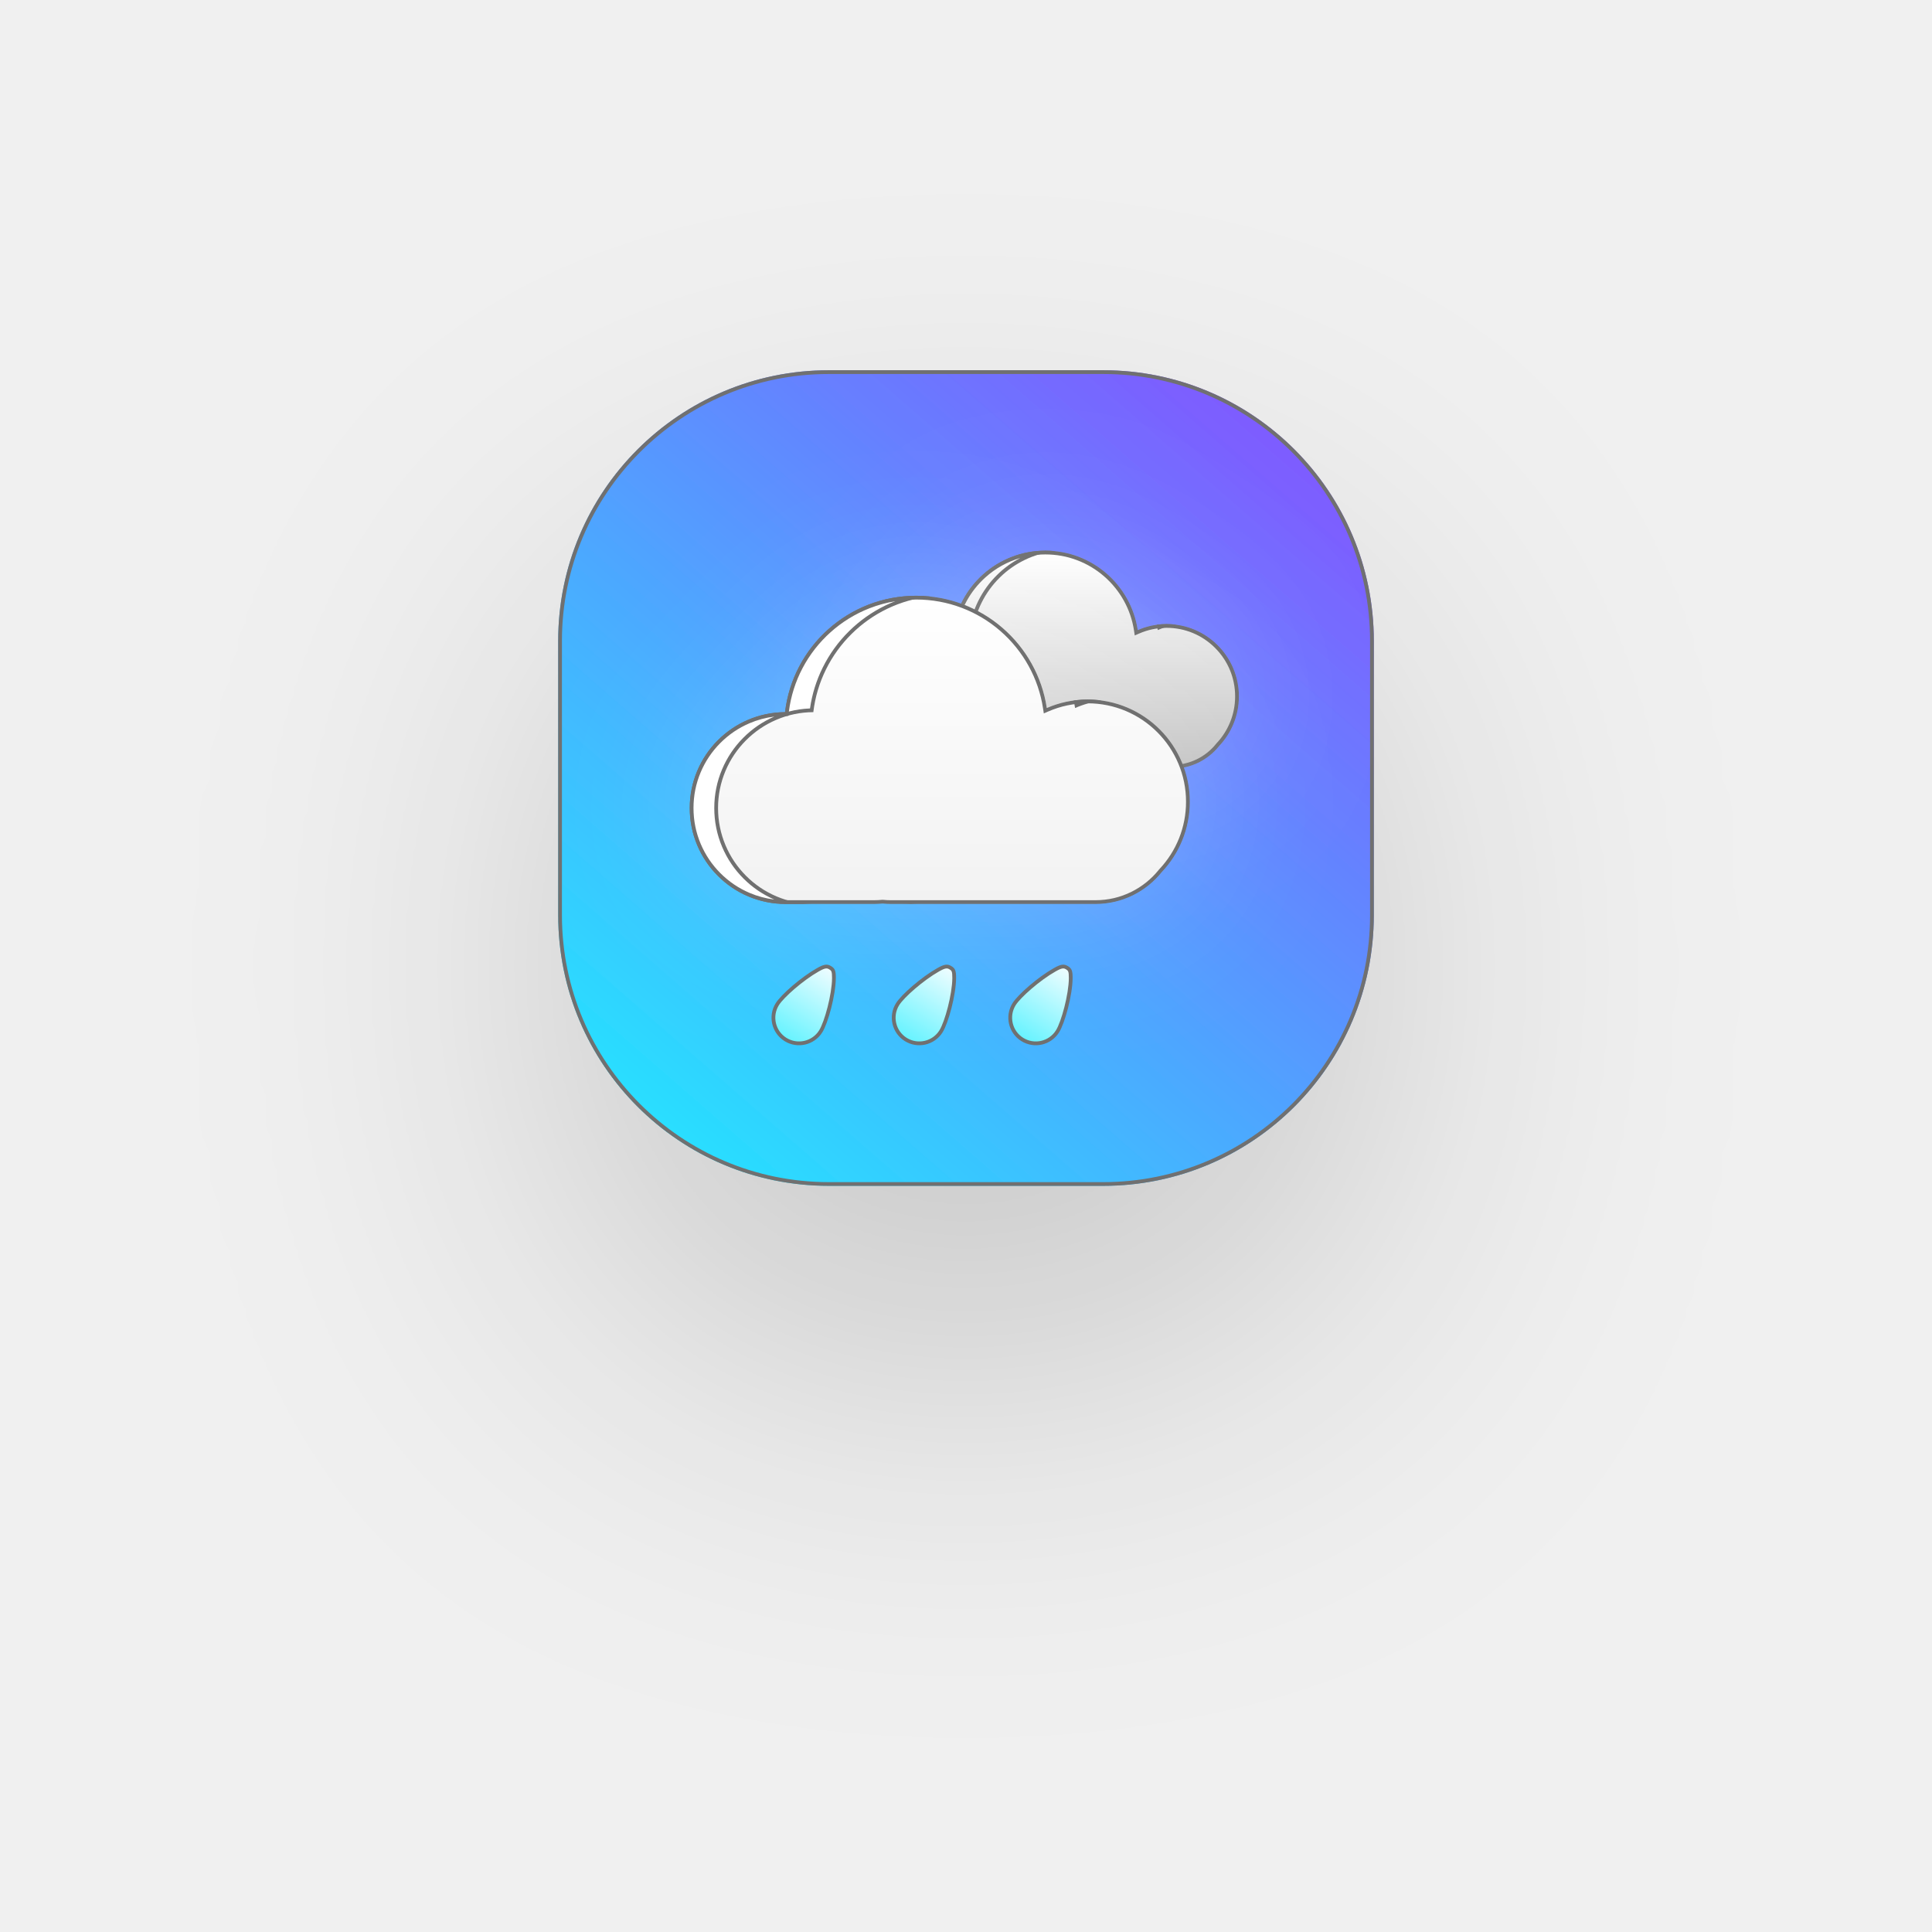
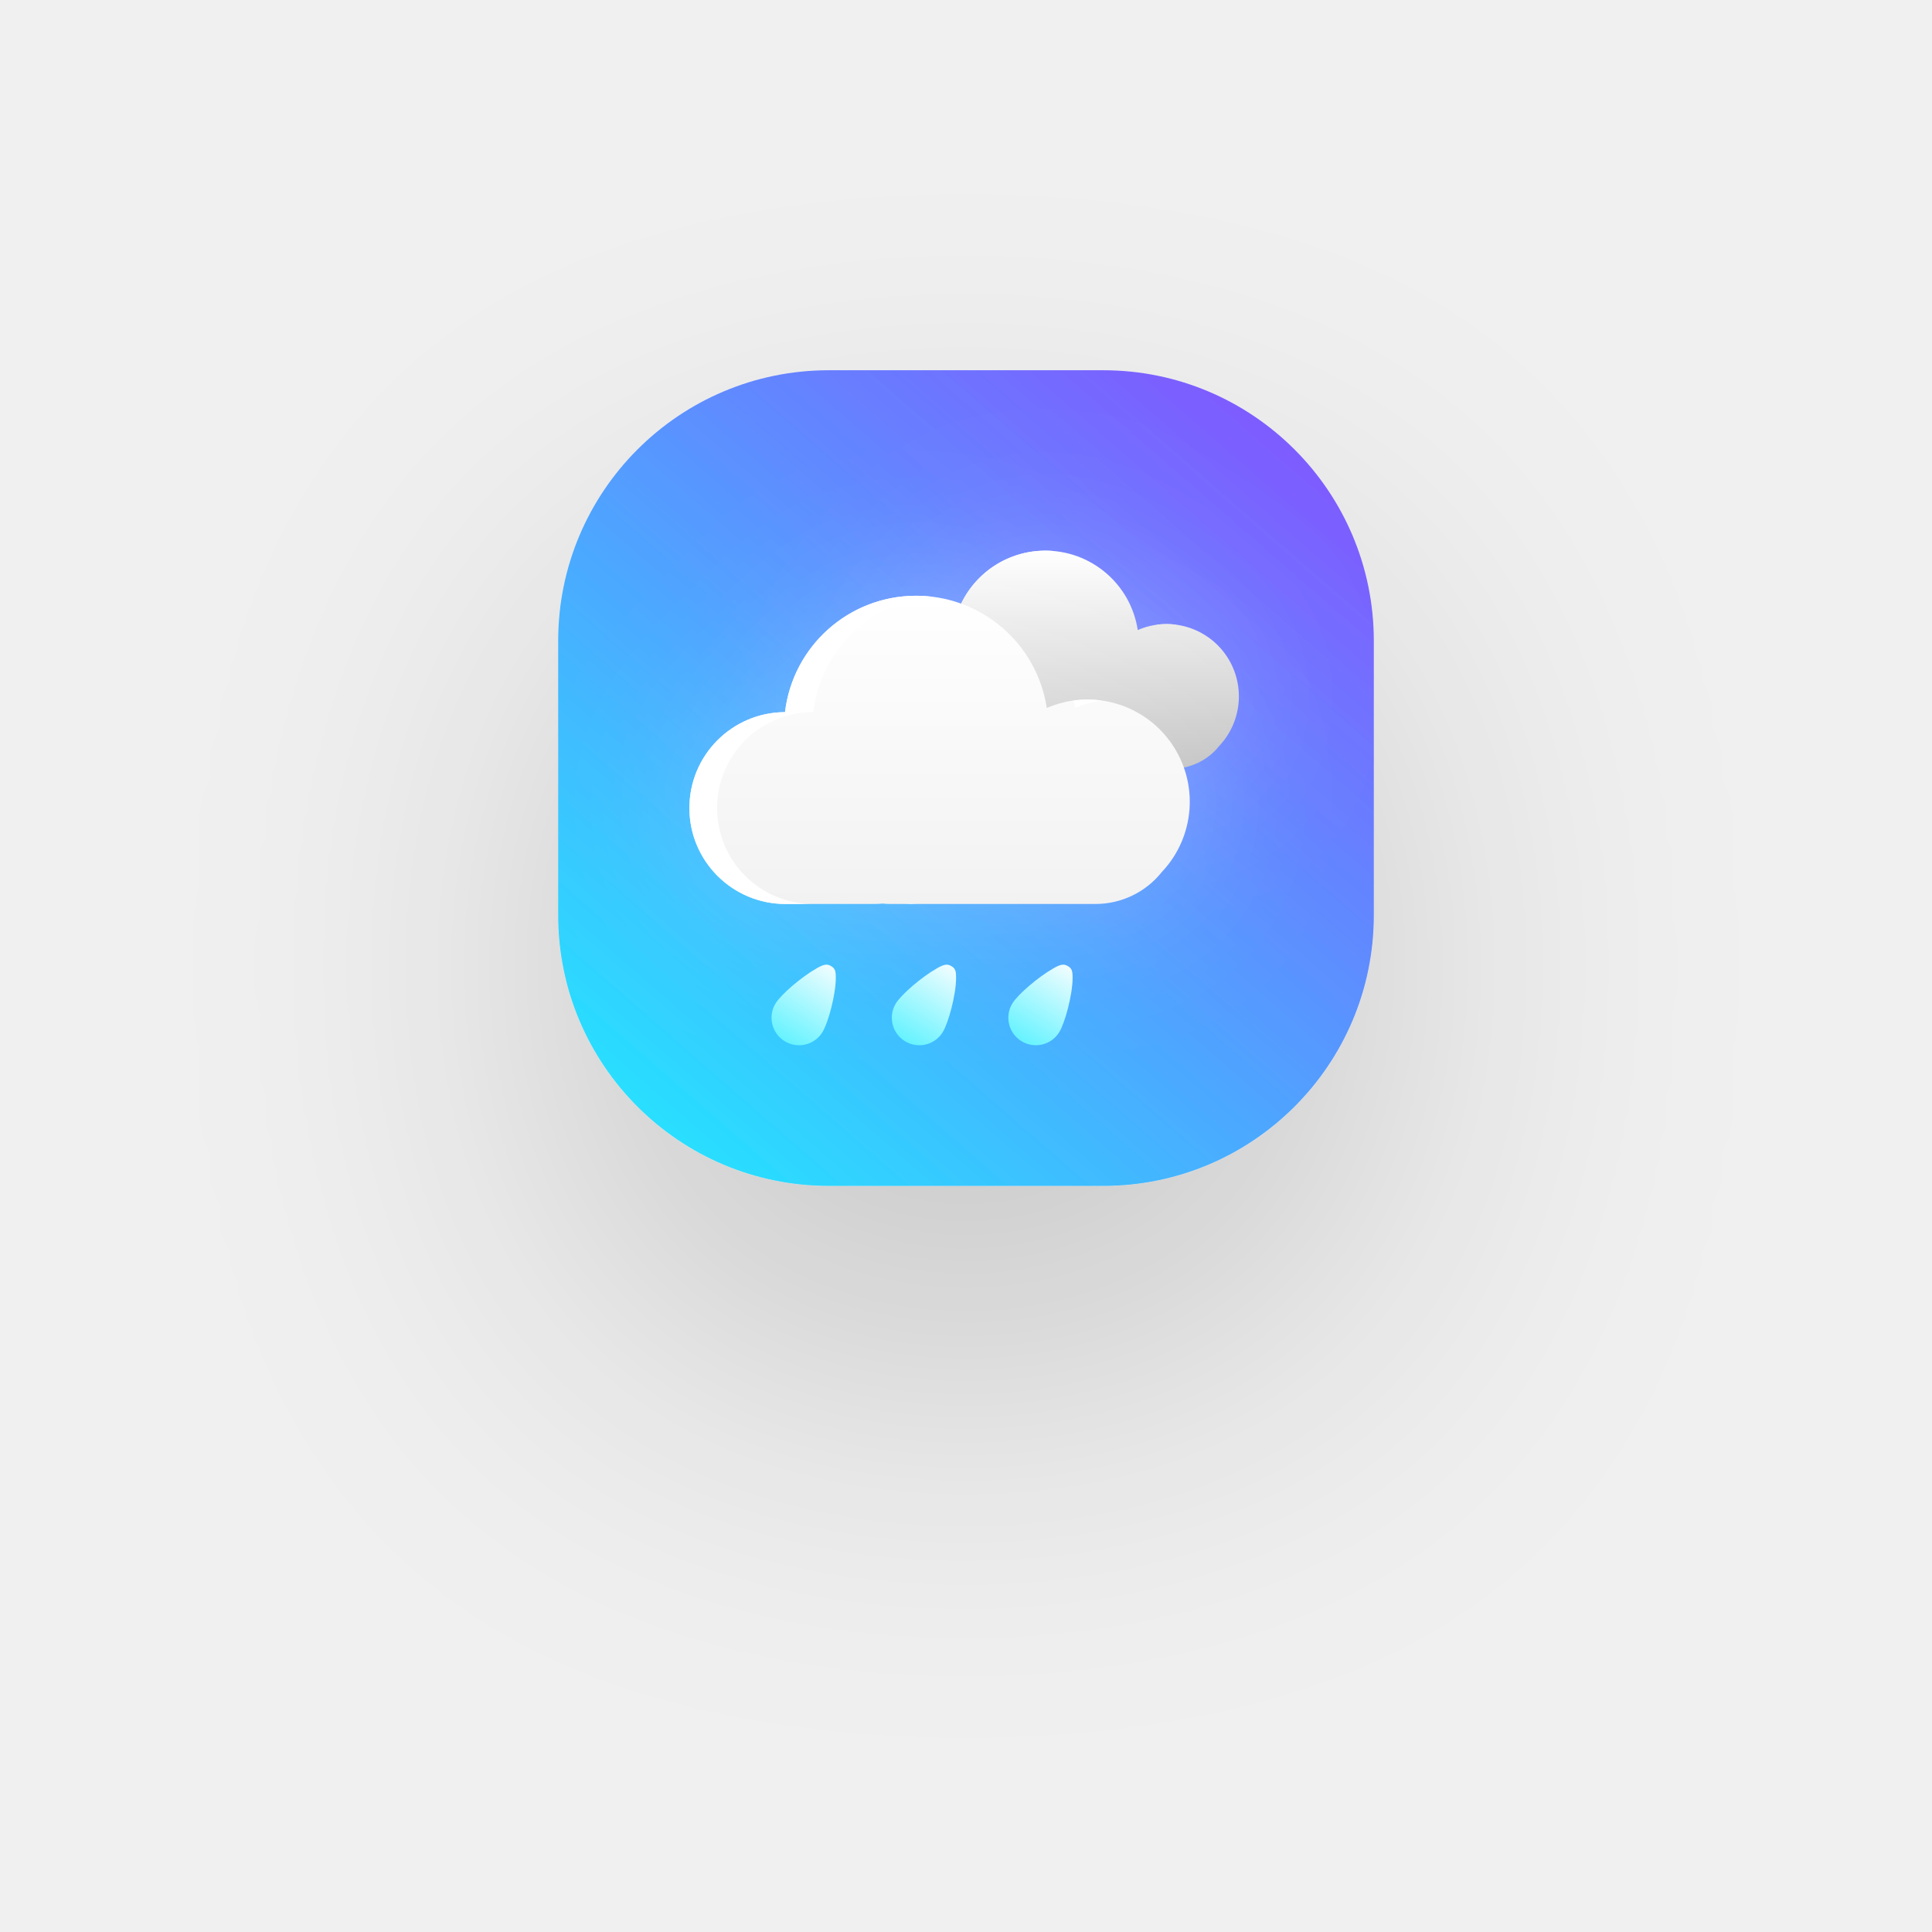
<svg xmlns="http://www.w3.org/2000/svg" width="514" height="514" viewBox="0 0 514 514">
  <defs>
-     <style>
-       .cls-1 {
-         stroke: #707070;
-         fill: url(#linear-gradient);
-       }
- 
-       .cls-2 {
-         fill: url(#linear-gradient-2);
-       }
- 
-       .cls-3 {
-         fill: url(#linear-gradient-4);
-       }
- 
-       .cls-4 {
-         fill: #fff;
-       }
- 
-       .cls-5 {
-         fill: url(#linear-gradient-5);
-       }
- 
-       .cls-6, .cls-8 {
-         stroke: none;
-       }
- 
-       .cls-7 {
-         fill: none;
-       }
- 
-       .cls-8 {
-         fill: #707070;
-       }
- 
-       .cls-9 {
-         filter: url(#clouds-2);
-       }
- 
-       .cls-10 {
-         filter: url(#clouds);
-       }
- 
-       .cls-11 {
-         filter: url(#Rectangle_19);
-       }
-     </style>
    <linearGradient id="linear-gradient" x1="0.872" y1="0.093" x2="0.142" y2="0.932" gradientUnits="objectBoundingBox">
      <stop offset="0" stop-color="#7d5dff" />
      <stop offset="1" stop-color="#29deff" />
    </linearGradient>
    <filter id="Rectangle_19" x="0" y="0" width="514" height="514" filterUnits="userSpaceOnUse">
      <feOffset dy="50" input="SourceAlpha" />
      <feGaussianBlur stdDeviation="49.5" result="blur" />
      <feFlood flood-opacity="0.161" />
      <feComposite operator="in" in2="blur" />
      <feComposite in="SourceGraphic" />
    </filter>
    <linearGradient id="linear-gradient-2" x1="0.5" x2="0.5" y2="1" gradientUnits="objectBoundingBox">
      <stop offset="0" stop-color="#fff" />
      <stop offset="1" stop-color="#c3c3c3" />
    </linearGradient>
    <filter id="clouds" x="175.5" y="86.5" width="214.102" height="178" filterUnits="userSpaceOnUse">
      <feOffset input="SourceAlpha" />
      <feGaussianBlur stdDeviation="20" result="blur-2" />
      <feFlood flood-color="#fff" flood-opacity="0.2" />
      <feComposite operator="in" in2="blur-2" />
      <feComposite in="SourceGraphic" />
    </filter>
    <linearGradient id="linear-gradient-4" x1="0.5" x2="0.5" y2="1" gradientUnits="objectBoundingBox">
      <stop offset="0" stop-color="#fff" />
      <stop offset="1" stop-color="#f2f2f2" />
    </linearGradient>
    <filter id="clouds-2" x="123.5" y="98.5" width="253.041" height="202" filterUnits="userSpaceOnUse">
      <feOffset input="SourceAlpha" />
      <feGaussianBlur stdDeviation="20" result="blur-3" />
      <feFlood flood-color="#fff" flood-opacity="0.2" />
      <feComposite operator="in" in2="blur-3" />
      <feComposite in="SourceGraphic" />
    </filter>
    <linearGradient id="linear-gradient-5" x1="0.5" x2="0.5" y2="1" gradientUnits="objectBoundingBox">
      <stop offset="0" stop-color="#f0fdff" />
      <stop offset="1" stop-color="#65f3ff" />
    </linearGradient>
  </defs>
  <g id="Rain" transform="translate(-338.5 -90.5)">
-     <g class="cls-11" transform="matrix(1, 0, 0, 1, 338.5, 90.5)">
-       <g id="Rectangle_19-2" data-name="Rectangle 19" class="cls-1" transform="translate(148.5 98.5)">
-         <rect class="cls-6" width="217" height="217" rx="72" />
-         <rect class="cls-7" x="0.5" y="0.5" width="216" height="216" rx="71.5" />
-       </g>
+     <g transform="matrix(1, 0, 0, 1, 338.5, 90.5)" filter="url(#Rectangle_19)">
+       <rect id="Rectangle_19-2" data-name="Rectangle 19" width="217" height="217" rx="72" transform="translate(148.5 98.5)" fill="url(#linear-gradient)" />
    </g>
    <g id="Group_33" data-name="Group 33">
      <g id="Group_32" data-name="Group 32" transform="translate(408 -24)">
-         <g class="cls-10" transform="matrix(1, 0, 0, 1, -69.5, 114.5)">
-           <g id="clouds-3" data-name="clouds" class="cls-2" transform="translate(235.5 146.5)">
-             <path class="cls-6" d="M 76.347 57.5 L 37.877 57.5 C 37.368 57.5 36.854 57.475 36.349 57.425 L 36.301 57.42 L 36.254 57.425 C 35.715 57.474 35.166 57.5 34.623 57.5 L 18.051 57.5 C 13.363 57.5 8.956 55.674 5.641 52.359 C 2.326 49.045 0.5 44.637 0.5 39.949 C 0.5 35.282 2.312 30.888 5.602 27.578 C 8.891 24.269 13.27 22.429 17.933 22.398 L 18.374 22.395 L 18.426 21.957 C 19.123 16.081 21.948 10.661 26.38 6.697 C 30.848 2.701 36.612 0.5 42.612 0.5 C 45.598 0.5 48.514 1.034 51.278 2.086 C 53.949 3.103 56.403 4.573 58.571 6.455 C 62.952 10.258 65.837 15.494 66.696 21.198 L 66.793 21.842 L 67.391 21.582 C 69.753 20.553 72.269 20.031 74.867 20.031 C 77.397 20.031 79.85 20.526 82.16 21.503 C 84.39 22.446 86.394 23.797 88.115 25.518 C 89.836 27.239 91.186 29.242 92.13 31.473 C 93.107 33.783 93.602 36.236 93.602 38.766 C 93.602 43.574 91.783 48.146 88.479 51.638 L 88.465 51.653 L 88.452 51.669 C 85.494 55.375 81.082 57.5 76.347 57.5 Z" />
-             <path class="cls-8" d="M 76.347 57 C 80.929 57 85.199 54.943 88.061 51.358 L 88.087 51.325 L 88.116 51.294 C 91.331 47.895 93.102 43.446 93.102 38.766 C 93.102 33.895 91.205 29.316 87.761 25.872 C 84.317 22.428 79.738 20.531 74.867 20.531 C 72.338 20.531 69.889 21.039 67.59 22.041 L 66.396 22.561 L 66.202 21.273 C 65.361 15.686 62.534 10.557 58.243 6.833 C 56.119 4.989 53.716 3.55 51.1 2.554 C 48.393 1.523 45.537 1 42.612 1 C 36.735 1 31.089 3.155 26.713 7.069 C 22.372 10.953 19.605 16.261 18.923 22.016 L 18.819 22.892 L 17.936 22.898 C 13.406 22.928 9.152 24.715 5.957 27.93 C 2.76 31.146 1 35.415 1 39.949 C 1 44.504 2.774 48.785 5.994 52.006 C 9.215 55.226 13.497 57 18.051 57 L 34.623 57 C 35.151 57 35.684 56.975 36.208 56.927 L 36.303 56.918 L 36.397 56.927 C 36.886 56.975 37.384 57 37.877 57 L 76.347 57 M 76.347 58 L 37.877 58 C 37.345 58 36.819 57.973 36.3 57.923 C 35.748 57.973 35.188 58 34.623 58 L 18.051 58 C 8.082 58 1.684570293036813e-06 49.919 1.684570293036813e-06 39.949 C 1.684570293036813e-06 30.021 8.016 21.964 17.929 21.898 C 19.392 9.565 29.885 1.635742137295892e-06 42.612 1.635742137295892e-06 C 55.072 1.635742137295892e-06 65.39 9.166 67.191 21.124 C 69.543 20.099 72.138 19.531 74.867 19.531 C 85.49 19.531 94.102 28.142 94.102 38.766 C 94.102 43.884 92.103 48.535 88.843 51.981 C 85.915 55.65 81.406 58 76.347 58 Z" />
-           </g>
+         <g transform="matrix(1, 0, 0, 1, -69.5, 114.5)" filter="url(#clouds)">
+           <path id="clouds-3" data-name="clouds" d="M37.877,58q-.8,0-1.577-.077Q35.472,58,34.623,58H18.051a18.051,18.051,0,0,1-.122-36.1,24.86,24.86,0,0,1,49.261-.774A19.237,19.237,0,0,1,88.843,51.981,15.949,15.949,0,0,1,76.347,58Z" transform="translate(235.5 146.5)" fill="url(#linear-gradient-2)" />
        </g>
-         <g id="Subtraction_3" data-name="Subtraction 3" class="cls-2" transform="translate(166 261)">
-           <path class="cls-6" d="M 17.308 57.484 C 15.201 57.397 13.156 56.94 11.22 56.121 C 9.13 55.237 7.253 53.971 5.641 52.359 C 4.029 50.747 2.763 48.87 1.879 46.781 C 0.964 44.617 0.5 42.319 0.5 39.949 C 0.5 35.282 2.312 30.888 5.602 27.577 C 8.74 24.42 12.872 22.6 17.295 22.413 C 14.658 23.326 12.243 24.836 10.219 26.872 C 6.741 30.372 4.826 35.016 4.826 39.949 C 4.826 42.453 5.317 44.883 6.284 47.17 C 7.219 49.379 8.556 51.363 10.26 53.066 C 11.963 54.77 13.947 56.107 16.156 57.042 C 16.536 57.202 16.92 57.35 17.308 57.484 Z M 18.413 22.066 L 18.426 21.957 C 19.123 16.081 21.948 10.661 26.38 6.697 C 30.34 3.155 35.318 1.024 40.576 0.585 C 39.338 0.96 38.129 1.43 36.956 1.995 C 34.421 3.215 32.118 4.84 30.11 6.825 C 28.103 8.809 26.453 11.093 25.204 13.613 C 23.987 16.07 23.184 18.689 22.815 21.406 C 21.309 21.451 19.834 21.674 18.413 22.066 Z M 72.909 20.419 C 72.892 20.325 72.875 20.231 72.857 20.138 C 73.204 20.101 73.552 20.073 73.901 20.056 C 73.567 20.168 73.236 20.289 72.909 20.419 Z" />
-           <path class="cls-8" d="M 13.937 56.501 C 12.468 55.663 11.118 54.632 9.906 53.42 C 8.157 51.671 6.783 49.634 5.824 47.365 C 4.83 45.016 4.326 42.521 4.326 39.949 C 4.326 34.883 6.293 30.114 9.864 26.52 C 11.091 25.285 12.458 24.24 13.929 23.397 C 10.933 24.138 8.187 25.686 5.957 27.93 C 2.76 31.146 1 35.415 1 39.949 C 1 42.251 1.451 44.484 2.34 46.586 C 3.198 48.616 4.428 50.44 5.994 52.006 C 7.561 53.572 9.384 54.801 11.415 55.66 C 12.236 56.008 13.078 56.288 13.937 56.501 M 19.004 21.399 C 20.104 21.142 21.232 20.982 22.379 20.923 C 22.779 18.301 23.577 15.771 24.756 13.391 C 26.029 10.822 27.713 8.493 29.759 6.47 C 31.589 4.66 33.661 3.143 35.927 1.953 C 32.54 2.941 29.389 4.676 26.714 7.069 C 22.527 10.813 19.805 15.882 19.004 21.399 M 42.95 58 L 40.069 58 C 40.583 57.996 41.107 57.97 41.627 57.922 C 42.062 57.965 42.507 57.991 42.95 57.998 L 42.95 58 Z M 23.105 58 L 18.051 58 C 15.614 58 13.25 57.522 11.025 56.581 C 8.875 55.672 6.945 54.371 5.287 52.713 C 3.629 51.055 2.328 49.125 1.419 46.975 C 0.477 44.75 3.718397238117177e-06 42.386 3.718397238117177e-06 39.949 C 3.718397238117177e-06 35.149 1.864 30.63 5.247 27.225 C 8.63 23.822 13.134 21.93 17.93 21.898 C 18.641 15.901 21.524 10.369 26.047 6.324 C 30.606 2.246 36.489 1.635742137295892e-06 42.612 1.635742137295892e-06 C 43.5 1.635742137295892e-06 44.396 0.047 45.275 0.141 C 42.454 0.441 39.728 1.216 37.173 2.445 C 34.688 3.641 32.43 5.234 30.462 7.181 C 28.494 9.126 26.876 11.365 25.652 13.835 C 24.396 16.371 23.59 19.084 23.256 21.898 C 18.46 21.93 13.956 23.821 10.574 27.225 C 7.19 30.63 5.326 35.149 5.326 39.949 C 5.326 42.386 5.803 44.75 6.745 46.975 C 7.654 49.125 8.956 51.055 10.613 52.713 C 12.271 54.371 14.202 55.672 16.351 56.581 C 18.492 57.487 20.765 57.963 23.105 57.998 L 23.105 58 Z M 72.518 21.124 L 72.517 21.123 C 72.446 20.651 72.36 20.174 72.262 19.706 C 73.122 19.589 73.999 19.531 74.867 19.531 C 75.758 19.531 76.654 19.592 77.53 19.714 C 75.804 19.953 74.118 20.426 72.519 21.123 L 72.518 21.124 Z" />
-         </g>
+         <path id="Subtraction_3" data-name="Subtraction 3" d="M42.95,58H40.069c.514,0,1.038-.029,1.558-.077.435.043.88.068,1.323.075ZM23.1,58H18.051a18.051,18.051,0,0,1-.122-36.1A24.86,24.86,0,0,1,42.612,0a25.243,25.243,0,0,1,2.663.141A24.842,24.842,0,0,0,23.256,21.9,18.051,18.051,0,0,0,23.1,58ZM72.518,21.124h0c-.071-.472-.157-.949-.256-1.417a19.482,19.482,0,0,1,5.269.008,19.1,19.1,0,0,0-5.012,1.41Z" transform="translate(166 261)" fill="url(#linear-gradient-2)" />
      </g>
      <g id="Group_31" data-name="Group 31" transform="translate(356 -12)">
-         <g class="cls-9" transform="matrix(1, 0, 0, 1, -17.5, 102.5)">
-           <g id="clouds-4" data-name="clouds" class="cls-3" transform="translate(183.5 158.5)">
-             <path class="cls-6" d="M 107.939 81.5 L 53.551 81.5 C 52.823 81.5 52.089 81.464 51.369 81.394 L 51.322 81.389 L 51.275 81.393 C 50.506 81.464 49.724 81.5 48.949 81.5 L 25.52 81.5 C 22.143 81.5 18.866 80.838 15.782 79.534 C 12.802 78.274 10.127 76.47 7.829 74.172 C 5.53 71.874 3.726 69.198 2.466 66.219 C 1.161 63.134 0.5 59.858 0.5 56.479 C 0.5 53.115 1.156 49.851 2.451 46.777 C 3.701 43.808 5.492 41.139 7.773 38.843 C 10.054 36.548 12.712 34.741 15.672 33.472 C 18.735 32.159 21.992 31.482 25.352 31.46 L 25.793 31.457 L 25.845 31.019 C 26.836 22.661 30.854 14.952 37.158 9.314 C 40.268 6.533 43.806 4.358 47.674 2.851 C 51.679 1.291 55.908 0.5 60.245 0.5 C 64.491 0.5 68.637 1.259 72.569 2.756 C 76.368 4.203 79.858 6.294 82.942 8.971 C 89.173 14.379 93.277 21.825 94.5 29.938 L 94.597 30.583 L 95.194 30.322 C 98.56 28.856 102.144 28.112 105.847 28.112 C 109.451 28.112 112.947 28.818 116.237 30.21 C 119.416 31.554 122.271 33.479 124.722 35.931 C 127.174 38.382 129.099 41.237 130.443 44.416 C 131.835 47.707 132.541 51.202 132.541 54.806 C 132.541 61.656 129.95 68.169 125.245 73.144 L 125.231 73.159 L 125.217 73.176 C 123.192 75.714 120.587 77.811 117.683 79.241 C 114.638 80.74 111.359 81.5 107.939 81.5 Z" />
-             <path class="cls-8" d="M 107.939 81 C 111.282 81 114.486 80.257 117.462 78.792 C 120.3 77.395 122.847 75.345 124.827 72.864 L 124.853 72.831 L 124.882 72.8 C 129.498 67.918 132.041 61.528 132.041 54.806 C 132.041 51.27 131.348 47.839 129.983 44.611 C 128.663 41.492 126.775 38.69 124.369 36.284 C 121.963 33.878 119.161 31.989 116.042 30.67 C 112.814 29.304 109.384 28.612 105.847 28.612 C 102.213 28.612 98.696 29.342 95.394 30.781 L 94.2 31.301 L 94.006 30.013 C 92.801 22.017 88.755 14.678 82.614 9.348 C 79.574 6.71 76.135 4.649 72.391 3.224 C 68.517 1.748 64.43 1 60.245 1 C 55.971 1 51.802 1.78 47.856 3.317 C 44.043 4.802 40.556 6.945 37.492 9.686 C 31.278 15.244 27.318 22.841 26.341 31.077 L 26.237 31.954 L 25.355 31.96 C 22.062 31.981 18.871 32.645 15.869 33.931 C 12.968 35.175 10.363 36.946 8.128 39.195 C 5.892 41.445 4.137 44.062 2.912 46.971 C 1.643 49.983 1 53.182 1 56.479 C 1 59.79 1.648 63.001 2.927 66.024 C 4.162 68.944 5.93 71.566 8.182 73.818 C 10.434 76.07 13.057 77.838 15.976 79.073 C 18.999 80.352 22.21 81 25.52 81 L 48.949 81 C 49.709 81 50.476 80.965 51.229 80.895 L 51.323 80.887 L 51.418 80.896 C 52.122 80.965 52.84 81 53.551 81 L 107.939 81 M 107.939 82 L 53.551 82 C 52.799 82 52.054 81.963 51.321 81.891 C 50.54 81.963 49.748 82 48.949 82 L 25.52 82 C 11.426 82 9.770064025360625e-06 70.574 9.770064025360625e-06 56.479 C 9.770064025360625e-06 42.442 11.334 31.053 25.348 30.96 C 27.417 13.522 42.252 4.954390078637516e-06 60.245 4.954390078637516e-06 C 77.859 4.954390078637516e-06 92.447 12.96 94.994 29.864 C 98.319 28.415 101.989 27.612 105.847 27.612 C 120.866 27.612 133.041 39.787 133.041 54.806 C 133.041 62.041 130.215 68.616 125.608 73.487 C 121.469 78.676 115.092 82 107.939 82 Z" />
-           </g>
+         <g transform="matrix(1, 0, 0, 1, -17.5, 102.5)" filter="url(#clouds-2)">
+           <path id="clouds-4" data-name="clouds" d="M53.551,82q-1.129,0-2.23-.109Q50.15,82,48.949,82H25.52a25.52,25.52,0,0,1-.172-51.04,35.148,35.148,0,0,1,69.646-1.1,27.2,27.2,0,0,1,30.614,43.623A22.55,22.55,0,0,1,107.939,82Z" transform="translate(183.5 158.5)" fill="url(#linear-gradient-4)" />
        </g>
-         <g id="Subtraction_3-2" data-name="Subtraction 3" class="cls-4" transform="translate(166 261)">
-           <path class="cls-6" d="M 25.878 81.5 L 25.52 81.5 C 22.143 81.5 18.866 80.838 15.782 79.534 C 12.802 78.274 10.126 76.47 7.829 74.172 C 5.53 71.874 3.726 69.198 2.466 66.219 C 1.161 63.134 0.5 59.858 0.5 56.479 C 0.5 53.115 1.156 49.851 2.451 46.777 C 3.701 43.808 5.492 41.139 7.773 38.843 C 10.054 36.548 12.712 34.741 15.672 33.472 C 18.736 32.159 21.992 31.482 25.352 31.46 L 25.793 31.457 L 25.845 31.019 C 26.836 22.661 30.854 14.952 37.158 9.314 C 40.268 6.533 43.806 4.358 47.674 2.851 C 51.388 1.404 55.296 0.619 59.303 0.512 C 56.905 1.097 54.576 1.93 52.339 3.007 C 48.776 4.722 45.538 7.006 42.716 9.797 C 39.895 12.586 37.574 15.796 35.819 19.339 C 34.082 22.845 32.945 26.586 32.437 30.467 C 29.098 30.543 25.862 31.245 22.809 32.553 C 19.73 33.873 16.966 35.752 14.595 38.138 C 12.222 40.525 10.36 43.301 9.06 46.389 C 7.713 49.586 7.03 52.981 7.03 56.479 C 7.03 59.992 7.718 63.4 9.075 66.608 C 10.386 69.707 12.262 72.489 14.652 74.879 C 17.041 77.268 19.824 79.144 22.922 80.455 C 23.89 80.864 24.876 81.213 25.878 81.5 Z M 102.918 29.155 C 102.869 28.866 102.816 28.576 102.76 28.288 C 103.78 28.171 104.816 28.112 105.847 28.112 C 105.89 28.112 105.933 28.112 105.976 28.112 C 104.938 28.4 103.917 28.748 102.918 29.155 Z" />
-           <path class="cls-8" d="M 22.497 80.817 C 19.431 79.486 16.674 77.608 14.298 75.232 C 11.863 72.797 9.951 69.961 8.615 66.803 C 7.232 63.533 6.53 60.059 6.53 56.479 C 6.53 52.914 7.226 49.454 8.599 46.195 C 9.924 43.048 11.822 40.218 14.24 37.786 C 16.628 35.383 19.405 33.485 22.497 32.143 C 20.214 32.423 17.994 33.021 15.869 33.932 C 12.968 35.175 10.363 36.946 8.128 39.195 C 5.892 41.445 4.137 44.062 2.911 46.971 C 1.643 49.983 1 53.182 1 56.479 C 1 59.79 1.648 63.001 2.927 66.024 C 4.162 68.944 5.93 71.566 8.182 73.818 C 10.434 76.07 13.057 77.838 15.976 79.073 C 18.069 79.959 20.253 80.542 22.497 80.817 M 26.375 30.806 C 28.205 30.33 30.085 30.054 31.999 29.98 C 32.54 26.195 33.673 22.545 35.371 19.117 C 37.151 15.525 39.504 12.269 42.364 9.441 C 45.226 6.611 48.509 4.295 52.122 2.556 C 52.956 2.155 53.801 1.788 54.658 1.454 C 52.335 1.836 50.061 2.458 47.856 3.317 C 44.043 4.802 40.556 6.945 37.492 9.686 C 31.347 15.182 27.406 22.674 26.375 30.806 M 60.78 82 L 56.602 82 C 57.346 81.996 58.103 81.96 58.851 81.891 C 59.487 81.953 60.136 81.989 60.78 81.998 L 60.78 82 Z M 32.726 82 L 25.52 82 C 22.075 82 18.733 81.325 15.587 79.994 C 12.548 78.709 9.819 76.869 7.475 74.525 C 5.131 72.182 3.291 69.452 2.006 66.413 C 0.675 63.267 1.20178219731315e-05 59.925 1.20178219731315e-05 56.479 C 1.20178219731315e-05 53.048 0.669 49.719 1.99 46.583 C 3.265 43.555 5.092 40.832 7.419 38.491 C 9.745 36.15 12.456 34.307 15.475 33.013 C 18.6 31.673 21.922 30.983 25.349 30.96 C 26.354 22.481 30.43 14.661 36.825 8.941 C 39.979 6.12 43.568 3.914 47.493 2.385 C 51.555 0.803 55.846 7.551792805315927e-06 60.245 7.551792805315927e-06 C 61.502 7.551792805315927e-06 62.768 0.067 64.01 0.199 C 60.021 0.624 56.167 1.72 52.556 3.457 C 49.043 5.148 45.85 7.401 43.067 10.152 C 40.286 12.903 37.998 16.068 36.267 19.561 C 34.491 23.146 33.351 26.981 32.879 30.96 C 29.453 30.983 26.131 31.673 23.006 33.013 C 19.986 34.307 17.276 36.15 14.949 38.491 C 12.622 40.832 10.796 43.555 9.52 46.583 C 8.2 49.719 7.53 53.048 7.53 56.479 C 7.53 59.925 8.205 63.267 9.536 66.413 C 10.821 69.452 12.661 72.182 15.005 74.525 C 17.349 76.869 20.078 78.709 23.117 79.994 C 26.163 81.283 29.396 81.957 32.726 81.998 L 32.726 82 Z M 102.525 29.864 L 102.525 29.863 C 102.424 29.195 102.303 28.521 102.163 27.859 C 103.378 27.695 104.618 27.612 105.847 27.612 C 107.107 27.612 108.374 27.699 109.612 27.871 C 107.17 28.209 104.787 28.878 102.526 29.863 L 102.525 29.864 Z" />
-         </g>
+         <path id="Subtraction_3-2" data-name="Subtraction 3" d="M60.78,82H56.6c.744,0,1.5-.04,2.249-.109.636.062,1.285.1,1.929.107ZM32.726,82H25.52a25.52,25.52,0,0,1-.172-51.04A35.111,35.111,0,0,1,60.245,0,35.691,35.691,0,0,1,64.01.2,35.125,35.125,0,0,0,32.879,30.96,25.52,25.52,0,0,0,32.726,82Zm69.8-52.136h0c-.1-.668-.222-1.342-.362-2a27.552,27.552,0,0,1,7.449.011,27.007,27.007,0,0,0-7.085,1.993Z" transform="translate(166 261)" fill="#fff" />
      </g>
    </g>
    <g id="Group_34" data-name="Group 34" transform="translate(3 6.139)">
-       <g id="Path_1057" data-name="Path 1057" class="cls-5" transform="matrix(0.848, 0.53, -0.53, 0.848, 550.447, 337.535)">
-         <path class="cls-6" d="M 7.314 22.988 C 3.557 22.988 0.5 19.932 0.5 16.174 C 0.5 14.908 0.985 12.609 1.797 10.023 C 2.649 7.311 3.747 4.637 4.81 2.688 C 5.744 0.97 6.283 0.5 7.314 0.5 C 8.182 0.5 8.578 0.649 9.606 2.321 C 11.893 6.028 14.128 13.387 14.128 16.174 C 14.128 19.932 11.071 22.988 7.314 22.988 Z" />
-         <path class="cls-8" d="M 7.314 1 C 6.607 1 6.198 1.182 5.249 2.927 C 2.961 7.125 1 13.72 1 16.174 C 1 19.656 3.833 22.488 7.314 22.488 C 10.796 22.488 13.628 19.656 13.628 16.174 C 13.628 13.448 11.43 6.229 9.181 2.583 C 8.206 1 7.945 1 7.314 1 M 7.314 -5.7220458984375e-06 C 8.457 -5.7220458984375e-06 8.977 0.344 10.032 2.059 C 12.382 5.869 14.628 13.278 14.628 16.174 C 14.628 20.214 11.354 23.488 7.314 23.488 C 3.275 23.488 -1.9073486328125e-06 20.214 -1.9073486328125e-06 16.174 C -1.9073486328125e-06 13.44 2.063 6.682 4.371 2.449 C 5.347 0.654 6.009 -5.7220458984375e-06 7.314 -5.7220458984375e-06 Z" />
-       </g>
-       <g id="Path_1058" data-name="Path 1058" class="cls-5" transform="matrix(0.848, 0.53, -0.53, 0.848, 582.447, 337.535)">
-         <path class="cls-6" d="M 7.314 22.988 C 3.557 22.988 0.5 19.932 0.5 16.174 C 0.5 14.908 0.985 12.609 1.797 10.023 C 2.649 7.311 3.747 4.637 4.81 2.688 C 5.744 0.97 6.283 0.5 7.314 0.5 C 8.182 0.5 8.578 0.649 9.606 2.321 C 11.893 6.028 14.128 13.387 14.128 16.174 C 14.128 19.932 11.071 22.988 7.314 22.988 Z" />
-         <path class="cls-8" d="M 7.314 1 C 6.607 1 6.198 1.182 5.249 2.927 C 2.961 7.125 1 13.72 1 16.174 C 1 19.656 3.833 22.488 7.314 22.488 C 10.796 22.488 13.628 19.656 13.628 16.174 C 13.628 13.448 11.43 6.229 9.181 2.583 C 8.206 1 7.945 1 7.314 1 M 7.314 -5.7220458984375e-06 C 8.457 -5.7220458984375e-06 8.977 0.344 10.032 2.059 C 12.382 5.869 14.628 13.278 14.628 16.174 C 14.628 20.214 11.354 23.488 7.314 23.488 C 3.275 23.488 -1.9073486328125e-06 20.214 -1.9073486328125e-06 16.174 C -1.9073486328125e-06 13.44 2.063 6.682 4.371 2.449 C 5.347 0.654 6.009 -5.7220458984375e-06 7.314 -5.7220458984375e-06 Z" />
-       </g>
-       <g id="Path_1059" data-name="Path 1059" class="cls-5" transform="matrix(0.848, 0.53, -0.53, 0.848, 613.447, 337.535)">
-         <path class="cls-6" d="M 7.314 22.988 C 3.557 22.988 0.5 19.932 0.5 16.174 C 0.5 14.908 0.985 12.609 1.797 10.023 C 2.649 7.311 3.747 4.637 4.81 2.688 C 5.744 0.97 6.283 0.5 7.314 0.5 C 8.182 0.5 8.578 0.649 9.606 2.321 C 11.893 6.028 14.128 13.387 14.128 16.174 C 14.128 19.932 11.071 22.988 7.314 22.988 Z" />
-         <path class="cls-8" d="M 7.314 1 C 6.607 1 6.198 1.182 5.249 2.927 C 2.961 7.125 1 13.72 1 16.174 C 1 19.656 3.833 22.488 7.314 22.488 C 10.796 22.488 13.628 19.656 13.628 16.174 C 13.628 13.448 11.43 6.229 9.181 2.583 C 8.206 1 7.945 1 7.314 1 M 7.314 -5.7220458984375e-06 C 8.457 -5.7220458984375e-06 8.977 0.344 10.032 2.059 C 12.382 5.869 14.628 13.278 14.628 16.174 C 14.628 20.214 11.354 23.488 7.314 23.488 C 3.275 23.488 -1.9073486328125e-06 20.214 -1.9073486328125e-06 16.174 C -1.9073486328125e-06 13.44 2.063 6.682 4.371 2.449 C 5.347 0.654 6.009 -5.7220458984375e-06 7.314 -5.7220458984375e-06 Z" />
-       </g>
+       <path id="Path_1057" data-name="Path 1057" d="M7.314,0c1.143,0,1.662.344,2.718,2.059,2.35,3.81,4.6,11.219,4.6,14.116A7.314,7.314,0,0,1,0,16.174C0,13.44,2.063,6.682,4.371,2.449,5.347.654,6.009,0,7.314,0Z" transform="matrix(0.848, 0.53, -0.53, 0.848, 550.447, 337.535)" fill="url(#linear-gradient-5)" />
+       <path id="Path_1058" data-name="Path 1058" d="M7.314,0c1.143,0,1.662.344,2.718,2.059,2.35,3.81,4.6,11.219,4.6,14.116A7.314,7.314,0,0,1,0,16.174C0,13.44,2.063,6.682,4.371,2.449,5.347.654,6.009,0,7.314,0Z" transform="matrix(0.848, 0.53, -0.53, 0.848, 582.447, 337.535)" fill="url(#linear-gradient-5)" />
+       <path id="Path_1059" data-name="Path 1059" d="M7.314,0c1.143,0,1.662.344,2.718,2.059,2.35,3.81,4.6,11.219,4.6,14.116A7.314,7.314,0,0,1,0,16.174C0,13.44,2.063,6.682,4.371,2.449,5.347.654,6.009,0,7.314,0Z" transform="matrix(0.848, 0.53, -0.53, 0.848, 613.447, 337.535)" fill="url(#linear-gradient-5)" />
    </g>
  </g>
</svg>
